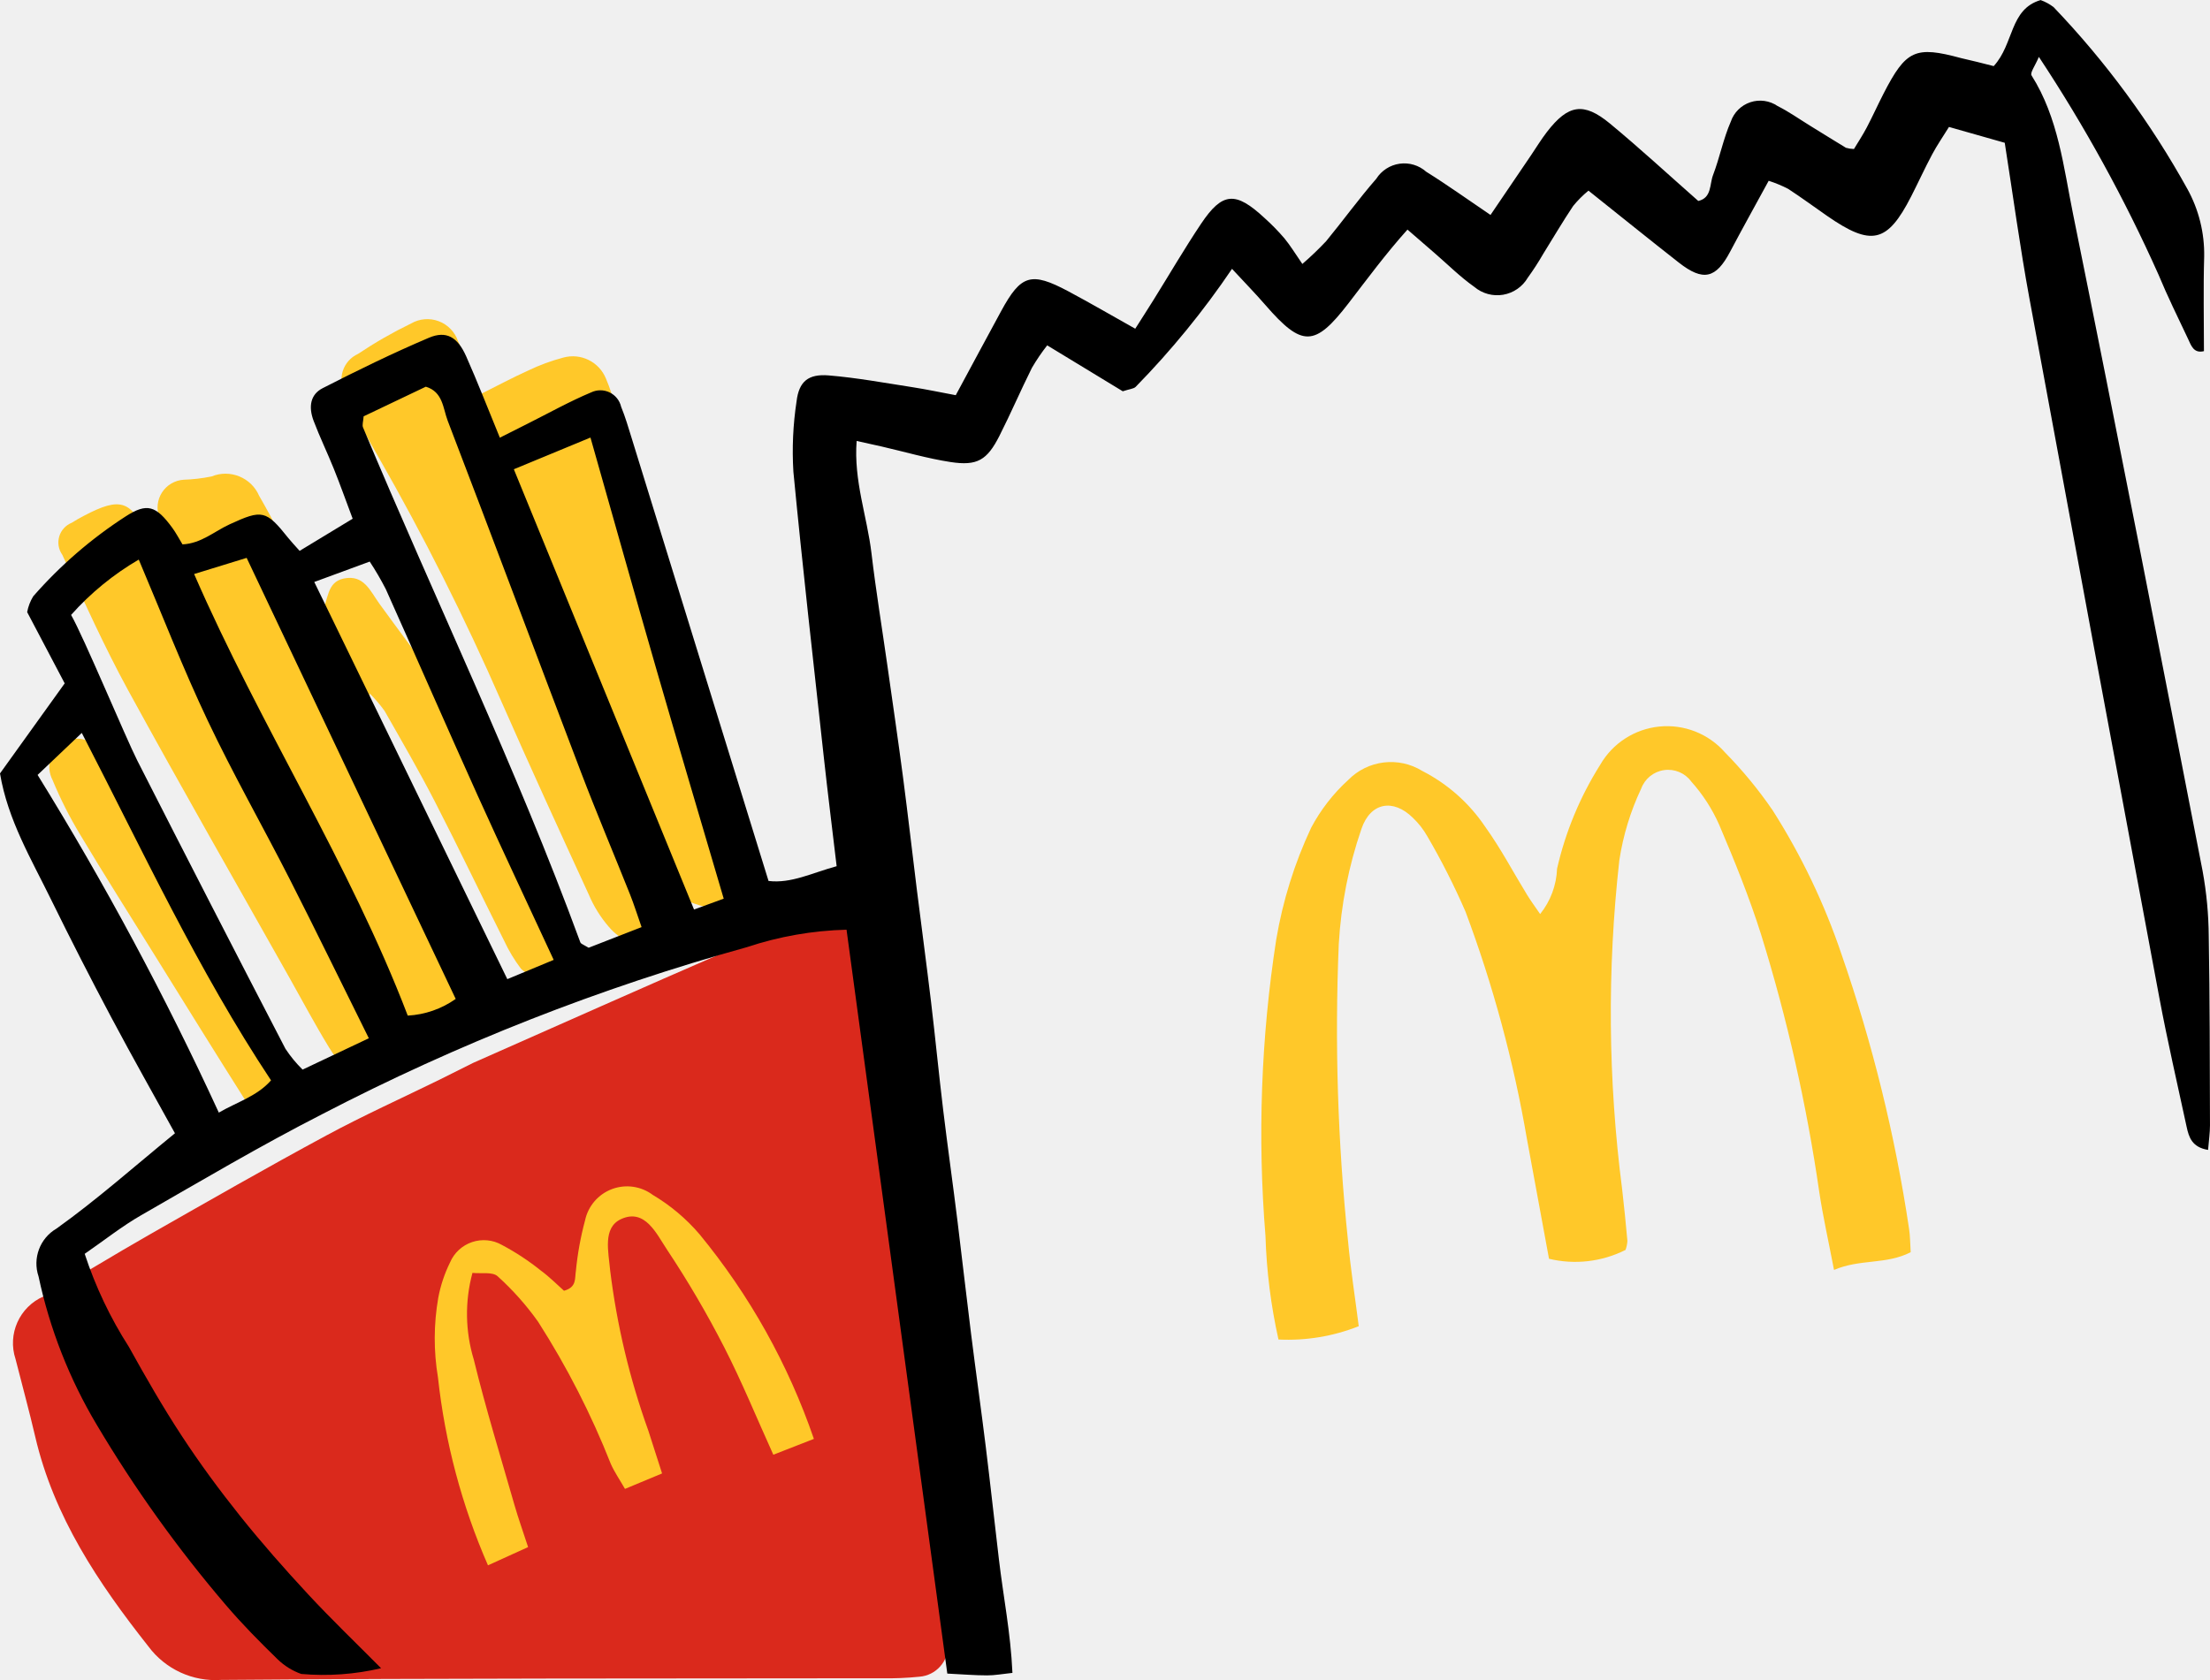
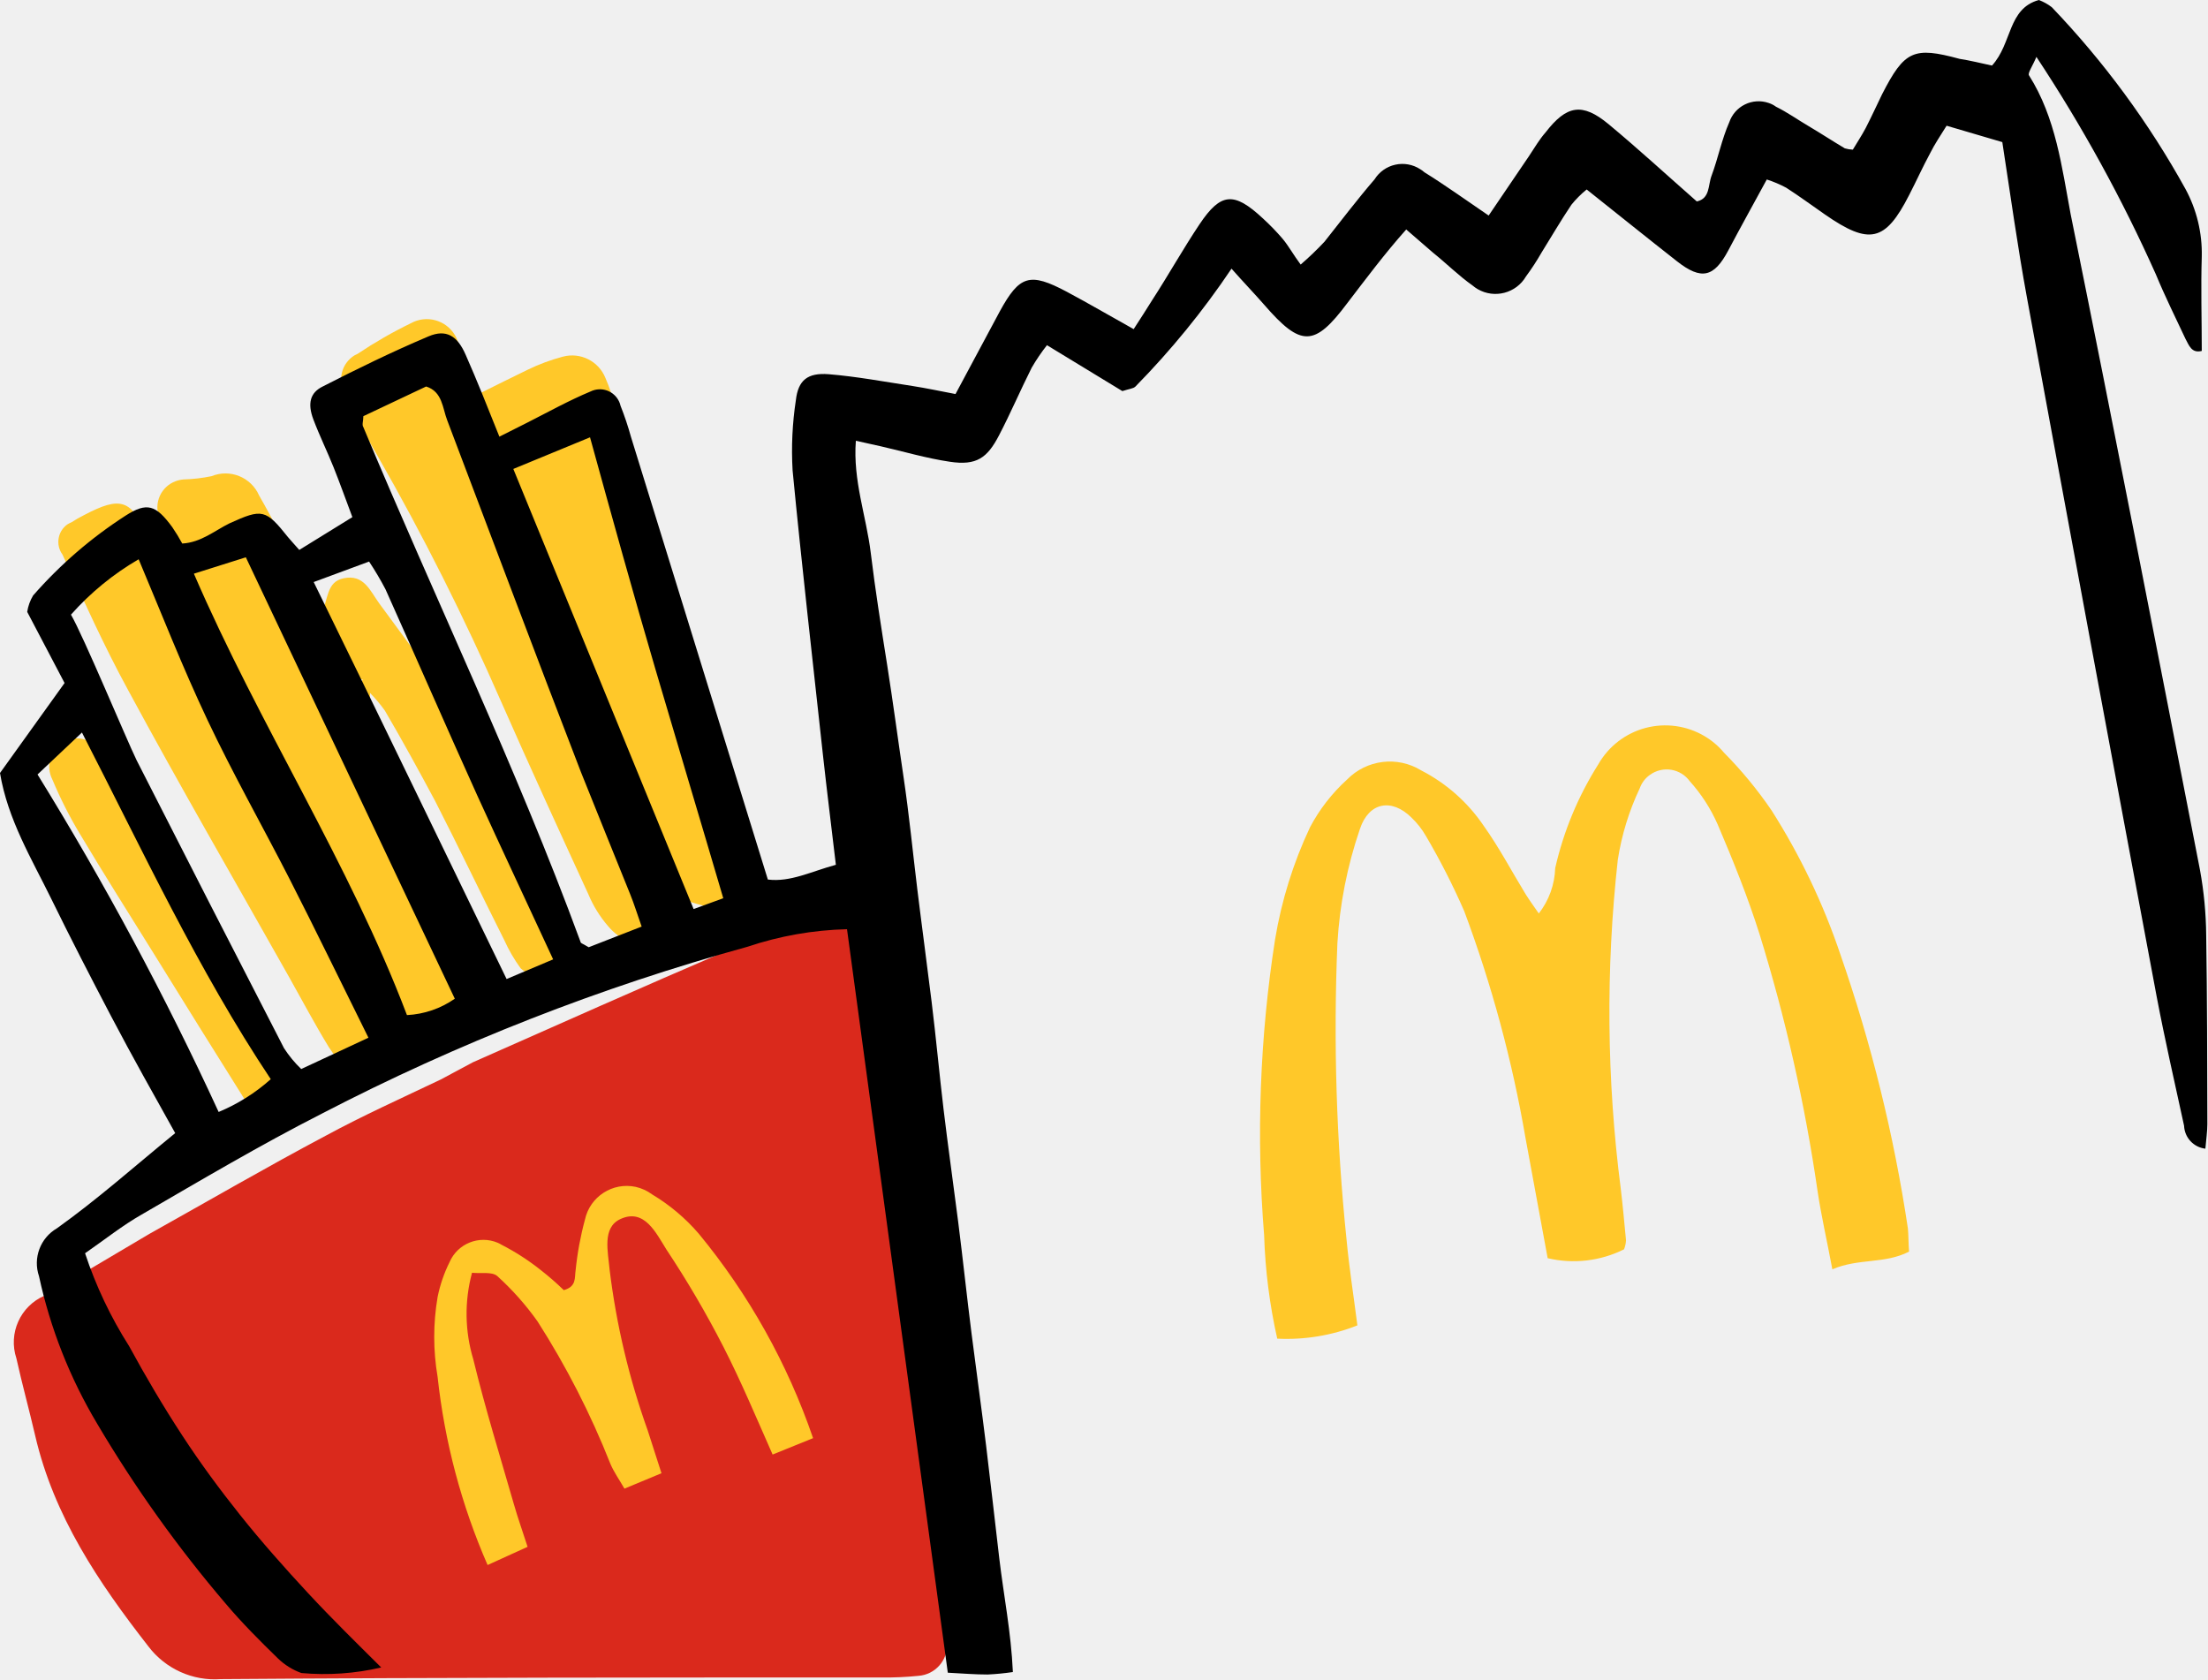
- <svg xmlns="http://www.w3.org/2000/svg" width="134.722" height="102.432" viewBox="0 0 134.722 102.432">
-   <g id="Group_283" data-name="Group 283" transform="translate(-855.447 -417.969)">
-     <g id="From_selection_Image" data-name="From selection Image" transform="translate(856.263 437.435)">
-       <path id="Path_884" data-name="Path 884" d="M884.841,520.248c5.17-2.284,10.329-4.592,15.515-6.837,1.4-.607,2.881-1.042,4.336-1.517a7.77,7.77,0,0,1,1.684-.351c2.065-.191,3.036,1.089,2.183,3.051a3.234,3.234,0,0,0-.185,2.189,124.551,124.551,0,0,1,3.283,22.15,39.381,39.381,0,0,0,.45,4c.568,3.788.628,7.644,1.551,11.384a5.053,5.053,0,0,1,.129,1.424,1.892,1.892,0,0,1-1.745,1.939,19.037,19.037,0,0,1-2.3.095c-13.422.02-26.845-.008-40.266.1a5.089,5.089,0,0,1-4.436-2.041c-3.051-3.863-5.761-7.9-6.9-12.792-.369-1.584-.8-3.154-1.2-4.732a3.105,3.105,0,0,1,1.712-3.822c2.174-1.215,4.289-2.535,6.454-3.767,3.579-2.038,7.153-4.087,10.778-6.043,2.272-1.226,4.631-2.289,6.946-3.424Z" transform="translate(-856.809 -474.904)" fill="#da291c" />
-       <path id="Path_885" data-name="Path 885" d="M882.8,501.492c-.447.224-.715.327-.949.481-1.844,1.209-2.809,1.036-3.951-.826-.851-1.388-1.614-2.829-2.413-4.248-3.288-5.843-6.626-11.66-9.841-17.543-1.467-2.685-2.717-5.49-4.015-8.264a1.293,1.293,0,0,1,.574-1.946c.241-.156.495-.294.748-.428,2.247-1.183,2.929-.962,3.911,1.426a205.918,205.918,0,0,0,10.319,20.846c.775,1.409,1.526,2.831,2.435,4.518a2.65,2.65,0,0,0-.245-2.424c-1.511-3.1-3.1-6.162-4.632-9.25q-3.262-6.557-6.485-13.135a9.736,9.736,0,0,1-.705-1.879,1.7,1.7,0,0,1,1.482-2.3,10.123,10.123,0,0,0,1.7-.2,2.234,2.234,0,0,1,2.9,1.18c.913,1.573,1.712,3.212,2.557,4.823.4.755.788,1.512,1.245,2.387.429-.885.305-1.949,1.362-2.167,1.227-.252,1.608.765,2.161,1.528,1.125,1.551,2.274,3.084,3.41,4.628a53.541,53.541,0,0,1,6.376,11.219,28.21,28.21,0,0,1,1.264,4.689,2.462,2.462,0,0,1-.227,1.38,1.36,1.36,0,0,1-2.182.357,9.432,9.432,0,0,1-1.031-1.713c-1.417-2.826-2.779-5.68-4.225-8.49-.963-1.872-2.023-3.693-3.063-5.524a8.711,8.711,0,0,0-.908-1.065,4.123,4.123,0,0,0,.1,1.079q2.963,6.226,5.966,12.431c.8,1.65,1.8,3.237.373,5.065-.187.239-.052.733-.062,1.109C886.726,500.184,883.4,502,882.8,501.492Zm-3-22.576.092-.172-.141-.017Z" transform="translate(-858.652 -456.733)" fill="#ffc829" />
-       <path id="Path_886" data-name="Path 886" d="M898.635,455.017c1.057-.528,1.974-1.019,2.921-1.447a12.009,12.009,0,0,1,2.15-.794,2.181,2.181,0,0,1,2.6,1.293,11.027,11.027,0,0,1,.547,1.63c.683,2.295,1.339,4.6,2.041,6.888,2.077,6.78,4.2,13.548,5.932,20.428a6.181,6.181,0,0,1,.221,1.124,2,2,0,0,1-2.576,2.164,8.35,8.35,0,0,1-1.056-.331,2.181,2.181,0,0,0-.3.555c-.17.982-.4,1.968-1.565,2.148a3.427,3.427,0,0,1-3.085-1.2,7.437,7.437,0,0,1-1.207-1.947c-1.8-3.918-3.6-7.84-5.333-11.786a155.509,155.509,0,0,0-7.49-14.9,41.743,41.743,0,0,1-2-3.817,1.72,1.72,0,0,1,.754-2.472,27.1,27.1,0,0,1,3.24-1.858,1.975,1.975,0,0,1,2.854,1.079c.257.511.4,1.077.619,1.608C898.116,453.9,898.359,454.4,898.635,455.017Z" transform="translate(-870.179 -450.439)" fill="#ffc829" />
-       <path id="Path_887" data-name="Path 887" d="M876.01,515.172a1.563,1.563,0,0,1-2.372,1.307,4.578,4.578,0,0,1-1.155-1.242c-1.892-2.984-3.75-5.99-5.616-8.991-1.514-2.435-3.048-4.856-4.521-7.316a24.927,24.927,0,0,1-1.673-3.313,1.728,1.728,0,0,1,.863-2.4,1.639,1.639,0,0,1,2.014.635,5.18,5.18,0,0,1,.511.691q3.753,6.1,7.493,12.213c1.041,1.709,2.041,3.443,3.04,5.177C875.209,513,875.99,514.008,876.01,515.172Z" transform="translate(-858.284 -467.515)" fill="#ffc829" />
-       <path id="Path_888" data-name="Path 888" d="M884.343,586.694c1.314-1.037,1.316-1.038,3.037,0Z" transform="translate(-867.836 -504.697)" fill="#fff" />
-       <path id="Path_889" data-name="Path 889" d="M934.6,564.219c-.237-.254-.443-.37-.456-.506a9.266,9.266,0,0,1,.007-1.258.472.472,0,0,1,.254,0,1.111,1.111,0,0,1,.5,1.393C934.886,563.923,934.8,563.982,934.6,564.219Z" transform="translate(-887.773 -495.293)" fill="#fff" />
-       <path id="Path_890" data-name="Path 890" d="M892.06,487.316l-.049-.189.141.017Z" transform="translate(-870.907 -465.132)" fill="#fff" />
+ <svg xmlns="http://www.w3.org/2000/svg" id="Layer_1" data-name="Layer 1" viewBox="0 0 134.72 102.45">
+   <defs>
+     <style>.cls-1{fill:#da291c;}.cls-2{fill:#ffc829;}.cls-3{fill:#fff;}</style>
+   </defs>
+   <g id="Group_283" data-name="Group 283">
+     <g id="From_selection_Image" data-name="From selection Image">
+       <path id="Path_884" data-name="Path 884" class="cls-1" d="M28.85,64.81C34,62.53,39.18,60.22,44.36,58c1.4-.6,2.88-1,4.34-1.51a7.5,7.5,0,0,1,1.68-.35c2.07-.2,3,1.08,2.19,3a3.24,3.24,0,0,0-.19,2.19A123.48,123.48,0,0,1,55.66,83.5c.09,1.34.24,2.67.45,4,.57,3.78.63,7.64,1.56,11.38a4.85,4.85,0,0,1,.12,1.42,1.89,1.89,0,0,1-1.74,1.94,19.57,19.57,0,0,1-2.3.1c-13.42,0-26.85,0-40.27.1a5.08,5.08,0,0,1-4.43-2C6,96.53,3.29,92.5,2.15,87.6,1.78,86,1.35,84.45,1,82.87a3.1,3.1,0,0,1,1.71-3.82C4.83,77.83,7,76.52,9.11,75.28c3.58-2,7.16-4.08,10.78-6,2.27-1.23,4.63-2.29,7-3.42Z" transform="translate(0 0)" />
+       <path id="Path_885" data-name="Path 885" class="cls-2" d="M25,64.23a8.63,8.63,0,0,0-.94.48c-1.85,1.21-2.81,1-4-.83-.85-1.39-1.61-2.83-2.41-4.25C14.36,53.79,11,48,7.81,42.09c-1.47-2.69-2.72-5.49-4-8.26A1.31,1.31,0,0,1,4.1,32a1.74,1.74,0,0,1,.27-.14,6.93,6.93,0,0,1,.75-.43c2.24-1.18,2.93-1,3.91,1.43A205.81,205.81,0,0,0,19.35,53.72c.77,1.41,1.52,2.83,2.43,4.52a2.63,2.63,0,0,0-.24-2.42c-1.51-3.1-3.1-6.17-4.64-9.25Q13.65,40,10.42,33.43a9.69,9.69,0,0,1-.71-1.88,1.7,1.7,0,0,1,1-2.19,1.72,1.72,0,0,1,.5-.11,9.74,9.74,0,0,0,1.7-.2,2.24,2.24,0,0,1,2.9,1.18c.91,1.58,1.71,3.21,2.55,4.83.4.75.79,1.51,1.25,2.38.43-.88.3-1.95,1.36-2.16,1.23-.26,1.61.76,2.16,1.52,1.13,1.55,2.28,3.09,3.41,4.63a53.88,53.88,0,0,1,6.38,11.22,28,28,0,0,1,1.26,4.69,2.44,2.44,0,0,1-.23,1.38,1.36,1.36,0,0,1-1.82.62,1.83,1.83,0,0,1-.36-.26,9.67,9.67,0,0,1-1-1.72c-1.42-2.82-2.78-5.68-4.22-8.49-1-1.87-2-3.69-3.07-5.52a9.11,9.11,0,0,0-.9-1.07,3.89,3.89,0,0,0,.1,1.08q3,6.22,6,12.43c.8,1.65,1.8,3.24.37,5.07-.18.24,0,.73-.06,1.11C28.89,62.92,25.56,64.73,25,64.23ZM22,41.65l.1-.17-.15,0Z" transform="translate(0 0)" />
+       <path id="Path_886" data-name="Path 886" class="cls-2" d="M29.27,24c1.06-.52,2-1,2.92-1.44a11.83,11.83,0,0,1,2.15-.8,2.19,2.19,0,0,1,2.6,1.3,10.08,10.08,0,0,1,.55,1.63c.68,2.29,1.34,4.6,2,6.88,2.08,6.78,4.2,13.55,5.93,20.43a5.51,5.51,0,0,1,.22,1.13,2,2,0,0,1-2.57,2.16A10,10,0,0,1,42.05,55a2.46,2.46,0,0,0-.3.55c-.17,1-.4,2-1.56,2.15a3.41,3.41,0,0,1-3.09-1.2,7.22,7.22,0,0,1-1.2-1.94c-1.8-3.92-3.6-7.84-5.34-11.79a156,156,0,0,0-7.49-14.9,42,42,0,0,1-2-3.82,1.72,1.72,0,0,1,.56-2.37l.2-.1a27.21,27.21,0,0,1,3.24-1.86,2,2,0,0,1,2.69.73,1.58,1.58,0,0,1,.16.35c.26.51.4,1.08.62,1.61S29,23.43,29.27,24Z" transform="translate(0 0)" />
+       <path id="Path_887" data-name="Path 887" class="cls-2" d="M18.54,67.12A1.56,1.56,0,0,1,17,68.66a1.65,1.65,0,0,1-.78-.23A4.72,4.72,0,0,1,15,67.19c-1.89-3-3.75-6-5.61-9-1.52-2.44-3.05-4.86-4.52-7.32A25.71,25.71,0,0,1,3.2,47.57a1.74,1.74,0,0,1,.73-2.34l.14-.06a1.64,1.64,0,0,1,2,.63,5.58,5.58,0,0,1,.51.69l7.5,12.22c1,1.71,2,3.44,3,5.17C17.74,65,18.52,66,18.54,67.12Z" transform="translate(0 0)" />
+       <path id="Path_888" data-name="Path 888" class="cls-3" d="M17.32,101.46c1.32-1,1.32-1,3,0Z" transform="translate(0 0)" />
+       <path id="Path_889" data-name="Path 889" class="cls-3" d="M47.64,88.39c-.23-.25-.44-.37-.45-.5a8.83,8.83,0,0,1,0-1.26.39.39,0,0,1,.26,0A1.12,1.12,0,0,1,48,88C47.93,88.1,47.84,88.15,47.64,88.39Z" transform="translate(0 0)" />
+       <path id="Path_890" data-name="Path 890" class="cls-3" d="M22,41.65l0-.19.14,0Z" transform="translate(0 0)" />
    </g>
-     <g id="Layer_7_Image" data-name="Layer 7 Image" transform="translate(855.447 417.969)">
-       <path id="Path_891" data-name="Path 891" d="M976.984,422c1.247-1.356.957-3.468,2.86-4.027a2.909,2.909,0,0,1,.792.432,53.618,53.618,0,0,1,8.152,11.082,8.233,8.233,0,0,1,1.026,4.127c-.057,1.915-.014,3.834-.014,5.767-.633.157-.782-.353-.971-.752-.615-1.3-1.25-2.589-1.8-3.915a92.294,92.294,0,0,0-7.292-13.276c-.224.538-.549.969-.447,1.129,1.64,2.592,1.951,5.6,2.535,8.474,2.7,13.332,5.3,26.687,7.893,40.04a23.2,23.2,0,0,1,.375,4c.067,3.834.062,7.671.075,11.507,0,.456-.068.912-.116,1.5-.975-.158-1.17-.769-1.306-1.4-.565-2.622-1.171-5.237-1.664-7.873q-3.993-21.329-7.925-42.67c-.571-3.1-.992-6.231-1.5-9.469l-3.4-.966c-.359.581-.724,1.109-1.024,1.671-.451.845-.848,1.718-1.284,2.571-1.453,2.84-2.422,3.059-5.137,1.171-.787-.547-1.559-1.117-2.361-1.639a7.767,7.767,0,0,0-1.185-.491c-.821,1.507-1.6,2.906-2.351,4.325-.863,1.64-1.641,1.827-3.129.661-1.795-1.407-3.569-2.841-5.506-4.385a6.637,6.637,0,0,0-.933.935c-.64.954-1.219,1.949-1.828,2.925a16.413,16.413,0,0,1-.937,1.447,2.161,2.161,0,0,1-3.262.56c-.857-.605-1.61-1.359-2.408-2.049-.5-.435-1.006-.872-1.665-1.443-1.324,1.475-2.446,3-3.6,4.5-2.054,2.666-2.823,2.677-5.061.1-.611-.705-1.263-1.373-2.035-2.207a51.472,51.472,0,0,1-5.877,7.2c-.127.118-.355.126-.783.266l-4.606-2.8a12.047,12.047,0,0,0-.93,1.367c-.685,1.37-1.288,2.782-1.981,4.148-.754,1.488-1.354,1.849-2.981,1.6-1.415-.218-2.8-.625-4.2-.947-.457-.1-.915-.2-1.525-.339-.188,2.424.64,4.607.905,6.852.27,2.284.644,4.554.967,6.832s.657,4.553.957,6.833.557,4.568.842,6.851.593,4.562.866,6.846c.261,2.189.473,4.384.737,6.572.276,2.284.6,4.562.881,6.845s.539,4.569.825,6.852.61,4.56.891,6.844.529,4.57.8,6.855c.264,2.258.719,4.5.826,6.939-.635.067-1.087.154-1.54.152-.749,0-1.5-.065-2.43-.11-2.054-15.166-4.1-30.24-6.143-45.36a20.894,20.894,0,0,0-6.078,1.066,133.226,133.226,0,0,0-25.884,10.181c-3.749,1.915-7.381,4.064-11.035,6.162-1.155.663-2.209,1.5-3.445,2.356a24.83,24.83,0,0,0,2.692,5.67c1.02,1.842,2.072,3.673,3.226,5.433,1.1,1.681,2.3,3.308,3.553,4.878,1.316,1.646,2.713,3.232,4.147,4.777,1.414,1.525,2.918,2.965,4.45,4.511a15.414,15.414,0,0,1-4.868.349,3.984,3.984,0,0,1-1.427-.882c-1.1-1.071-2.181-2.163-3.174-3.328a78.859,78.859,0,0,1-7.859-10.975,29.717,29.717,0,0,1-3.552-9.052,2.463,2.463,0,0,1,1.091-2.919c2.481-1.773,4.77-3.813,7.223-5.813-1.24-2.252-2.593-4.641-3.88-7.065q-1.887-3.551-3.659-7.162c-1.213-2.482-2.653-4.881-3.126-7.716l3.944-5.492-2.288-4.345a2.84,2.84,0,0,1,.369-.963,26.854,26.854,0,0,1,5.635-4.873c1.307-.842,1.848-.661,2.846.7.22.3.393.634.619,1.006,1.138-.052,1.948-.8,2.878-1.225,1.983-.912,2.21-.873,3.581.848.171.215.363.413.681.772l3.234-1.96c-.423-1.125-.768-2.1-1.152-3.051-.393-.977-.854-1.928-1.227-2.912-.333-.879-.19-1.623.555-2,2.126-1.088,4.277-2.138,6.473-3.072,1.06-.45,1.748-.042,2.267,1.126.7,1.574,1.322,3.182,2.056,4.968.615-.311,1.163-.588,1.712-.863,1.282-.643,2.536-1.347,3.855-1.9a1.3,1.3,0,0,1,1.826.877c.254.619.442,1.265.64,1.905,2.771,8.963,5.54,17.928,8.346,27.011,1.381.167,2.641-.487,4.152-.9-.271-2.288-.541-4.451-.779-6.617-.637-5.812-1.3-11.621-1.858-17.441a20.274,20.274,0,0,1,.194-4.289c.144-1.209.713-1.683,1.961-1.58,1.714.142,3.415.457,5.118.72.839.13,1.671.308,2.625.486.959-1.778,1.86-3.459,2.771-5.135,1.206-2.218,1.824-2.408,4.091-1.2,1.343.717,2.659,1.484,4.08,2.281.424-.668.778-1.216,1.123-1.77.962-1.545,1.879-3.12,2.891-4.632,1.3-1.939,2.1-1.99,3.867-.349a13.211,13.211,0,0,1,1.206,1.233c.37.447.671.95,1.1,1.569a19.52,19.52,0,0,0,1.447-1.385c1.035-1.258,1.991-2.584,3.06-3.81a2.017,2.017,0,0,1,3.043-.428c1.285.8,2.514,1.685,3.92,2.635l2.469-3.638c.323-.476.621-.971.972-1.425,1.292-1.673,2.234-1.838,3.84-.51,1.829,1.513,3.575,3.126,5.384,4.72.827-.188.684-1.013.9-1.576.408-1.07.626-2.217,1.083-3.263a1.89,1.89,0,0,1,2.855-.948c.683.341,1.313.789,1.965,1.191.733.451,1.463.908,2.2,1.354a1.971,1.971,0,0,0,.487.075c.234-.389.53-.837.779-1.309.357-.677.67-1.378,1.02-2.06,1.376-2.679,1.938-2.932,4.738-2.173C975.645,421.663,976.3,421.82,976.984,422Zm-99.053,59.28c-1.689-3.4-3.228-6.569-4.825-9.706-1.647-3.234-3.448-6.393-5-9.671-1.5-3.16-2.766-6.429-4.2-9.812a16.969,16.969,0,0,0-4.126,3.376c.743,1.28,3.35,7.529,4.032,8.87q4.482,8.811,9.036,17.585a7.723,7.723,0,0,0,1.045,1.269Zm-.317-37.924c-.021.308-.1.523-.037.677,4.381,10.482,9.334,20.724,13.248,31.4.027.073.142.117.221.167s.165.093.285.16l3.227-1.258c-.267-.758-.463-1.388-.707-2-.99-2.484-2.035-4.947-2.987-7.446-2.72-7.141-5.39-14.3-8.126-21.434-.286-.745-.284-1.761-1.333-2.073Zm9.157,3.227,10.984,26.846,1.81-.661c-1.4-4.765-2.764-9.346-4.09-13.937-1.351-4.676-2.664-9.364-4.033-14.181ZM889.2,476.5c-1.6-3.459-3.147-6.727-4.634-10.021-1.888-4.185-3.722-8.394-5.6-12.584a17.869,17.869,0,0,0-.981-1.682l-3.38,1.243c3.964,8.158,7.832,16.119,11.768,24.219Zm-21.919-23.528c4.033,9.271,9.474,17.645,13.022,26.926a5.582,5.582,0,0,0,2.924-1.017l-12.744-26.894Zm-9.542,12.25a189.576,189.576,0,0,1,11.047,20.591c1.137-.658,2.335-1,3.183-1.966-4.465-6.738-7.789-13.937-11.536-21.186Z" transform="translate(-855.447 -417.969)" />
+     <g id="Layer_7_Image" data-name="Layer 7 Image">
+       <path id="Path_891" data-name="Path 891" d="M121.54,4c1.24-1.35.95-3.47,2.86-4a3.07,3.07,0,0,1,.79.44,53.4,53.4,0,0,1,8.15,11.08,8.25,8.25,0,0,1,1,4.13c-.06,1.91,0,3.83,0,5.76-.63.16-.78-.35-1-.75-.61-1.3-1.25-2.59-1.8-3.92a92.49,92.49,0,0,0-7.29-13.27c-.22.54-.55,1-.45,1.13,1.64,2.59,2,5.6,2.54,8.47,2.7,13.33,5.3,26.69,7.89,40a23.35,23.35,0,0,1,.38,4c.06,3.84.06,7.67.07,11.51,0,.45-.07.91-.12,1.5a1.47,1.47,0,0,1-1.3-1.4c-.57-2.62-1.17-5.24-1.67-7.87q-4-21.33-7.92-42.67c-.57-3.1-1-6.23-1.5-9.47l-3.4-1c-.36.58-.72,1.11-1,1.67-.46.85-.85,1.72-1.29,2.57-1.45,2.84-2.42,3.06-5.14,1.17-.78-.54-1.55-1.11-2.36-1.63a7.2,7.2,0,0,0-1.18-.5c-.82,1.51-1.6,2.91-2.35,4.33-.87,1.64-1.64,1.83-3.13.66-1.8-1.41-3.57-2.84-5.51-4.38a6.29,6.29,0,0,0-.93.93c-.64.95-1.22,1.95-1.83,2.93a14.8,14.8,0,0,1-.94,1.44,2.16,2.16,0,0,1-2.95.78,2.18,2.18,0,0,1-.31-.22c-.85-.6-1.61-1.36-2.41-2L85.8,14c-1.32,1.48-2.45,3-3.6,4.5-2,2.67-2.82,2.68-5.06.1-.61-.7-1.26-1.37-2-2.21a50.15,50.15,0,0,1-5.87,7.2c-.13.12-.36.13-.79.27l-4.6-2.8a11.77,11.77,0,0,0-.93,1.37c-.69,1.37-1.29,2.78-2,4.14s-1.36,1.85-3,1.6c-1.42-.21-2.8-.62-4.2-.94l-1.53-.34c-.19,2.42.64,4.61.91,6.85s.64,4.55,1,6.83.66,4.56,1,6.84.56,4.56.84,6.85.59,4.56.87,6.84.47,4.39.73,6.57.6,4.57.89,6.85.53,4.57.82,6.85.61,4.56.89,6.85.53,4.57.8,6.85.72,4.5.83,6.94a15.44,15.44,0,0,1-1.54.15c-.75,0-1.5-.06-2.43-.11-2.06-15.16-4.1-30.24-6.15-45.36a20.6,20.6,0,0,0-6.07,1.07A133,133,0,0,0,19.64,67.94c-3.75,1.91-7.38,4.06-11,6.16-1.16.66-2.21,1.5-3.45,2.36a25.4,25.4,0,0,0,2.69,5.67c1,1.84,2.08,3.67,3.23,5.43s2.3,3.31,3.55,4.88,2.72,3.23,4.15,4.77,2.92,3,4.45,4.52a15.33,15.33,0,0,1-4.87.34,4,4,0,0,1-1.42-.88c-1.1-1.07-2.19-2.16-3.18-3.33a78,78,0,0,1-7.86-11,29.81,29.81,0,0,1-3.55-9,2.46,2.46,0,0,1,1.09-2.92c2.48-1.77,4.77-3.81,7.22-5.81C9.42,66.85,8.07,64.46,6.78,62s-2.47-4.75-3.65-7.16S.47,50,0,47.16l3.94-5.49L1.66,37.33a2.77,2.77,0,0,1,.36-1,26.75,26.75,0,0,1,5.64-4.87c1.31-.84,1.85-.66,2.85.7a11.21,11.21,0,0,1,.61,1c1.14-.06,2-.8,2.88-1.23,2-.91,2.21-.87,3.58.85.17.21.37.41.68.77l3.24-2c-.42-1.12-.77-2.1-1.15-3.05s-.86-1.93-1.23-2.91-.19-1.63.55-2c2.13-1.09,4.28-2.14,6.48-3.07,1.06-.45,1.75-.05,2.26,1.12.7,1.58,1.33,3.18,2.06,5l1.71-.86c1.28-.65,2.54-1.35,3.86-1.9a1.29,1.29,0,0,1,1.73.61,1.14,1.14,0,0,1,.09.26,18.61,18.61,0,0,1,.64,1.91l8.35,27c1.38.17,2.64-.49,4.15-.9-.27-2.29-.54-4.45-.78-6.62-.63-5.81-1.3-11.62-1.86-17.44a20.54,20.54,0,0,1,.2-4.29c.14-1.21.71-1.68,2-1.58,1.71.14,3.41.46,5.12.72.84.13,1.67.31,2.62.49L61,19c1.21-2.21,1.83-2.4,4.09-1.2,1.35.72,2.66,1.49,4.08,2.28.43-.66.78-1.21,1.13-1.77,1-1.54,1.88-3.12,2.89-4.63,1.3-1.94,2.1-2,3.87-.35a14.05,14.05,0,0,1,1.2,1.24c.37.44.67,1,1.1,1.57a19,19,0,0,0,1.45-1.39c1-1.26,2-2.58,3.06-3.81a2,2,0,0,1,2.78-.62,1.57,1.57,0,0,1,.26.19c1.29.8,2.52,1.69,3.92,2.64l2.47-3.64c.32-.48.62-1,1-1.43,1.29-1.67,2.24-1.83,3.84-.51,1.83,1.52,3.58,3.13,5.39,4.72.82-.18.68-1,.9-1.57.4-1.07.62-2.22,1.08-3.26a1.89,1.89,0,0,1,2.4-1.18,1.6,1.6,0,0,1,.45.23c.69.34,1.32.79,2,1.19s1.46.91,2.2,1.35a2,2,0,0,0,.49.08c.23-.39.53-.84.78-1.31.35-.68.67-1.38,1-2.06,1.37-2.68,1.93-2.93,4.73-2.17C120.2,3.69,120.85,3.85,121.54,4ZM22.48,63.31c-1.69-3.4-3.22-6.57-4.82-9.7s-3.45-6.4-5-9.68-2.77-6.42-4.2-9.81A16.81,16.81,0,0,0,4.33,37.5c.75,1.28,3.35,7.53,4,8.87q4.48,8.81,9,17.58a7.09,7.09,0,0,0,1.05,1.27Zm-.31-37.92c0,.31-.1.52,0,.67,4.38,10.49,9.33,20.73,13.25,31.4,0,.08.14.12.22.17l.28.16,3.23-1.26c-.27-.76-.46-1.39-.71-2-1-2.48-2-4.94-3-7.44C32.7,40,30,32.79,27.29,25.65,27,24.91,27,23.89,26,23.58Zm9.15,3.22,11,26.85,1.81-.66C42.72,50,41.35,45.45,40,40.86s-2.67-9.36-4-14.18Zm2.43,29.92c-1.6-3.46-3.14-6.73-4.63-10-1.89-4.18-3.72-8.39-5.6-12.58a19,19,0,0,0-1-1.69l-3.38,1.25c4,8.16,7.83,16.12,11.77,24.22ZM11.83,35c4,9.27,9.48,17.65,13,26.93a5.59,5.59,0,0,0,2.92-1L15,34ZM2.29,47.25A191.18,191.18,0,0,1,13.34,67.84a11.25,11.25,0,0,0,3.18-2C12.06,59.14,8.73,51.94,5,44.69Z" transform="translate(0 0)" />
    </g>
-     <g id="Inserted_Image_Image" data-name="Inserted Image Image" transform="translate(932.332 462.249)">
-       <path id="Path_892" data-name="Path 892" d="M1023.286,523.907c-1.5.771-3.072.394-4.674,1.081-.346-1.809-.678-3.276-.9-4.758a102.509,102.509,0,0,0-3.541-15.68c-.719-2.279-1.621-4.506-2.559-6.707a10.018,10.018,0,0,0-1.7-2.634,1.75,1.75,0,0,0-3.056.431,15.816,15.816,0,0,0-1.331,4.363,83.851,83.851,0,0,0,.172,20.071c.119,1.047.228,2.1.32,3.147a1.928,1.928,0,0,1-.115.547,6.821,6.821,0,0,1-4.664.539q-.673-3.655-1.348-7.318a76.29,76.29,0,0,0-3.74-13.844,43.247,43.247,0,0,0-2.33-4.6,4.876,4.876,0,0,0-.878-1.125c-1.2-1.186-2.587-.949-3.139.676a26.148,26.148,0,0,0-1.381,7.024,124.046,124.046,0,0,0,.562,18.082c.158,1.709.425,3.408.655,5.217a11.693,11.693,0,0,1-4.893.811,33.619,33.619,0,0,1-.792-6.308,77.189,77.189,0,0,1,.653-18.067,26.379,26.379,0,0,1,2.133-6.836A10.752,10.752,0,0,1,989,495.109a3.642,3.642,0,0,1,4.517-.546,10.239,10.239,0,0,1,3.83,3.4c.947,1.317,1.706,2.769,2.557,4.155.233.38.5.739.793,1.169a4.694,4.694,0,0,0,1.032-2.767,20.384,20.384,0,0,1,2.629-6.334,4.7,4.7,0,0,1,7.606-.757,26.056,26.056,0,0,1,2.909,3.535,40.431,40.431,0,0,1,4.2,8.788,92.716,92.716,0,0,1,4.113,16.721C1023.256,522.928,1023.252,523.394,1023.286,523.907Z" transform="translate(-983.695 -491.83)" fill="#ffc829" />
+     <g id="Inserted_Image_Image" data-name="Inserted Image Image">
+       <path id="Path_892" data-name="Path 892" class="cls-2" d="M116.48,76.36c-1.5.77-3.08.39-4.68,1.08-.34-1.81-.68-3.28-.9-4.76A102.75,102.75,0,0,0,107.36,57c-.72-2.28-1.62-4.51-2.56-6.71a9.88,9.88,0,0,0-1.7-2.63,1.74,1.74,0,0,0-2.44-.38,1.69,1.69,0,0,0-.61.81,15.86,15.86,0,0,0-1.34,4.36,84.22,84.22,0,0,0,.18,20.07c.12,1,.22,2.1.32,3.15a1.75,1.75,0,0,1-.12.55,6.89,6.89,0,0,1-4.66.54l-1.35-7.32a76.41,76.41,0,0,0-3.74-13.85A43.14,43.14,0,0,0,87,51a5,5,0,0,0-.88-1.12c-1.2-1.19-2.59-.95-3.14.68a26.25,26.25,0,0,0-1.38,7,125.45,125.45,0,0,0,.56,18.08c.16,1.71.43,3.41.66,5.22a11.69,11.69,0,0,1-4.89.81,33.53,33.53,0,0,1-.8-6.31A77,77,0,0,1,77.8,57.3a26.05,26.05,0,0,1,2.13-6.83,10.65,10.65,0,0,1,2.26-2.91A3.65,3.65,0,0,1,86.71,47a10.28,10.28,0,0,1,3.83,3.4c.94,1.32,1.7,2.77,2.55,4.16.24.38.5.74.8,1.17a4.74,4.74,0,0,0,1-2.77,20.23,20.23,0,0,1,2.63-6.33A4.7,4.7,0,0,1,104,44.91a4.56,4.56,0,0,1,1.18,1,25.16,25.16,0,0,1,2.91,3.53,40.33,40.33,0,0,1,4.2,8.79,92.61,92.61,0,0,1,4.12,16.72C116.45,75.38,116.44,75.84,116.48,76.36Z" transform="translate(0 0)" />
    </g>
-     <g id="Inserted_Image_Image-2" data-name="Inserted Image Image" transform="translate(881.944 490.326)">
-       <path id="Path_893" data-name="Path 893" d="M922.763,554.047l-2.473.966c-1.023-2.259-1.92-4.46-3-6.566a60.683,60.683,0,0,0-3.478-5.936c-.638-.955-1.339-2.538-2.8-1.868-1.142.524-.767,2-.668,3.138a45.124,45.124,0,0,0,2.327,9.765c.258.811.519,1.619.837,2.608l-2.261.942c-.322-.562-.638-1.018-.861-1.517a50.423,50.423,0,0,0-4.438-8.679,17.009,17.009,0,0,0-2.464-2.769c-.313-.285-1.008-.149-1.535-.206a9.573,9.573,0,0,0,.082,5.288c.727,2.974,1.629,5.9,2.474,8.849.234.815.521,1.615.836,2.583l-2.446,1.112a39.17,39.17,0,0,1-3.048-11.453,14.439,14.439,0,0,1,.018-4.863,8.35,8.35,0,0,1,.718-2.154,2.238,2.238,0,0,1,3.165-1.065,15.053,15.053,0,0,1,2.382,1.57c.52.382.977.849,1.4,1.222.788-.216.649-.755.723-1.2a18.945,18.945,0,0,1,.561-3.093,2.617,2.617,0,0,1,4.128-1.551,11.44,11.44,0,0,1,2.841,2.389A40.19,40.19,0,0,1,922.763,554.047Z" transform="translate(-899.645 -538.664)" fill="#ffc829" />
+     <g id="Inserted_Image_Image-2" data-name="Inserted Image Image-2">
+       <path id="Path_893" data-name="Path 893" class="cls-2" d="M49.61,87.74l-2.47,1c-1-2.26-1.92-4.46-3-6.57a61,61,0,0,0-3.48-5.94c-.63-1-1.34-2.53-2.8-1.86-1.14.52-.76,2-.66,3.13a45.43,45.43,0,0,0,2.32,9.77l.84,2.61-2.26.94c-.32-.56-.64-1-.86-1.52a50.73,50.73,0,0,0-4.44-8.68,17.05,17.05,0,0,0-2.46-2.77c-.32-.28-1-.14-1.54-.2a9.61,9.61,0,0,0,.08,5.29c.73,3,1.63,5.9,2.48,8.85.23.81.52,1.61.83,2.58l-2.44,1.11A39.2,39.2,0,0,1,26.7,84a14.48,14.48,0,0,1,0-4.87A8.61,8.61,0,0,1,27.43,77a2.25,2.25,0,0,1,2.94-1.18,1.67,1.67,0,0,1,.23.12A14.4,14.4,0,0,1,33,77.49a17.49,17.49,0,0,1,1.4,1.22c.79-.22.65-.76.72-1.2a19.22,19.22,0,0,1,.57-3.1,2.61,2.61,0,0,1,3.1-2,2.7,2.7,0,0,1,1,.46,11.64,11.64,0,0,1,2.84,2.39A40,40,0,0,1,49.61,87.74Z" transform="translate(0 0)" />
    </g>
  </g>
</svg>
